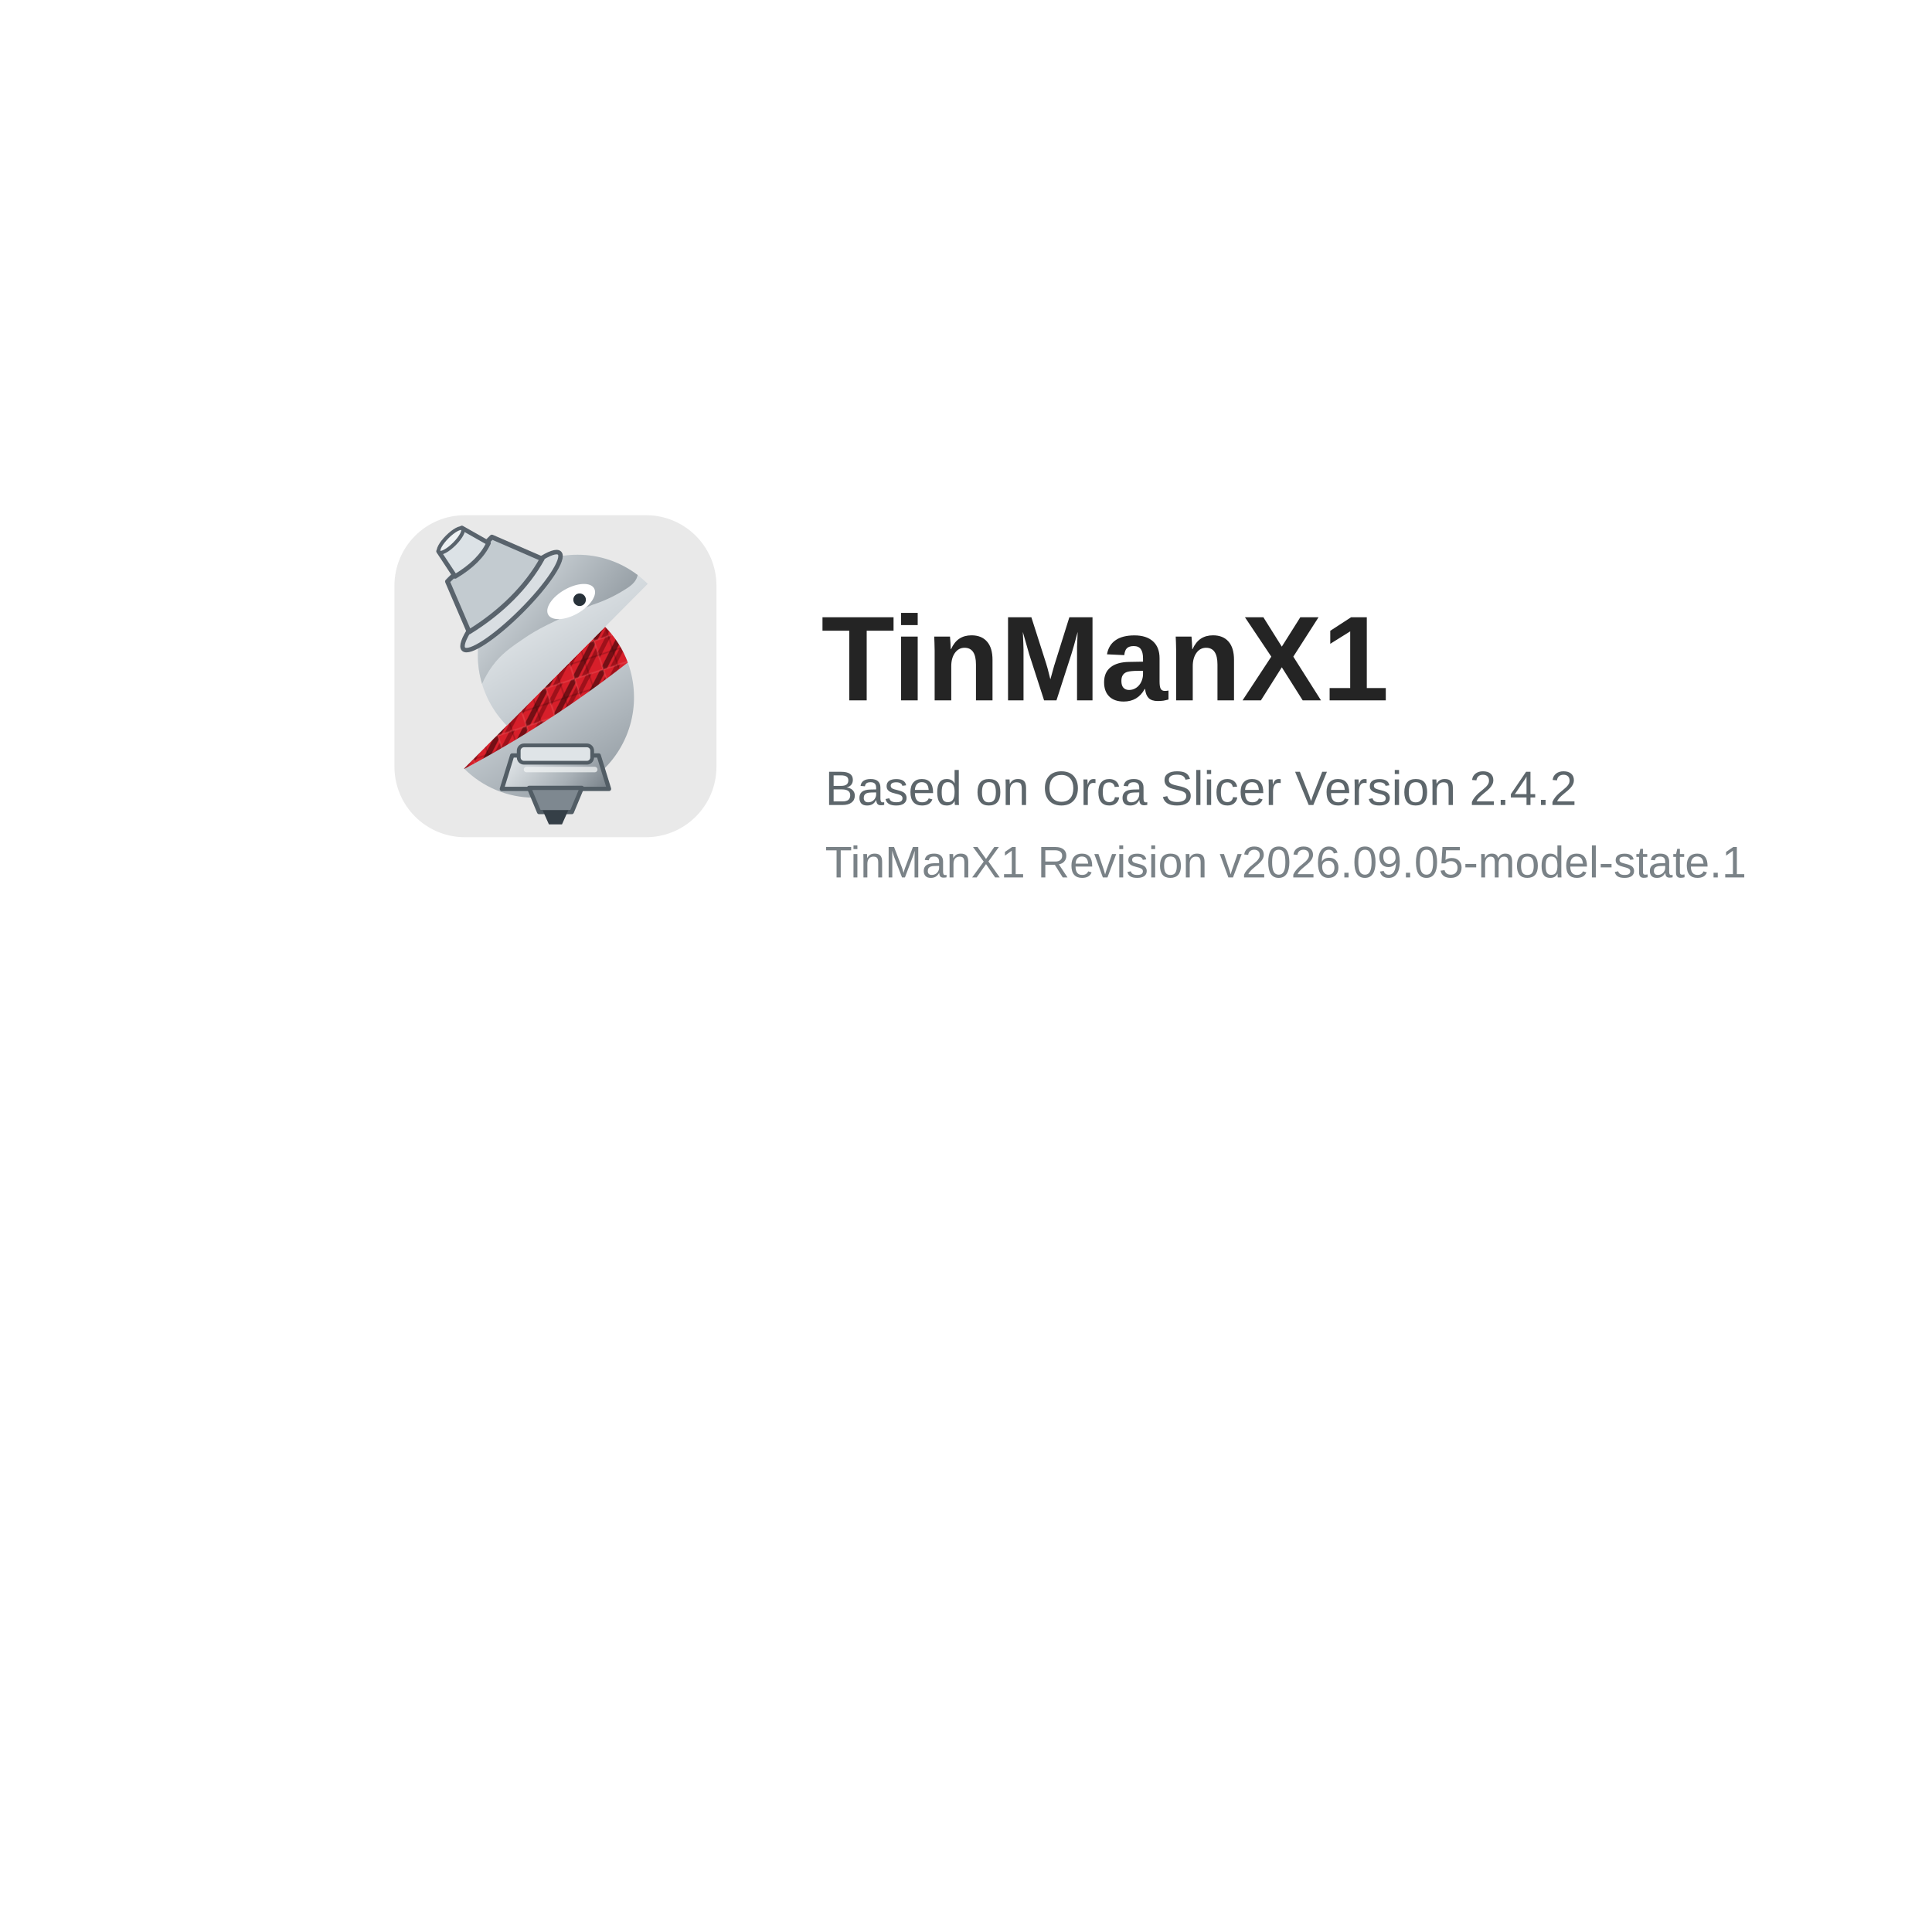
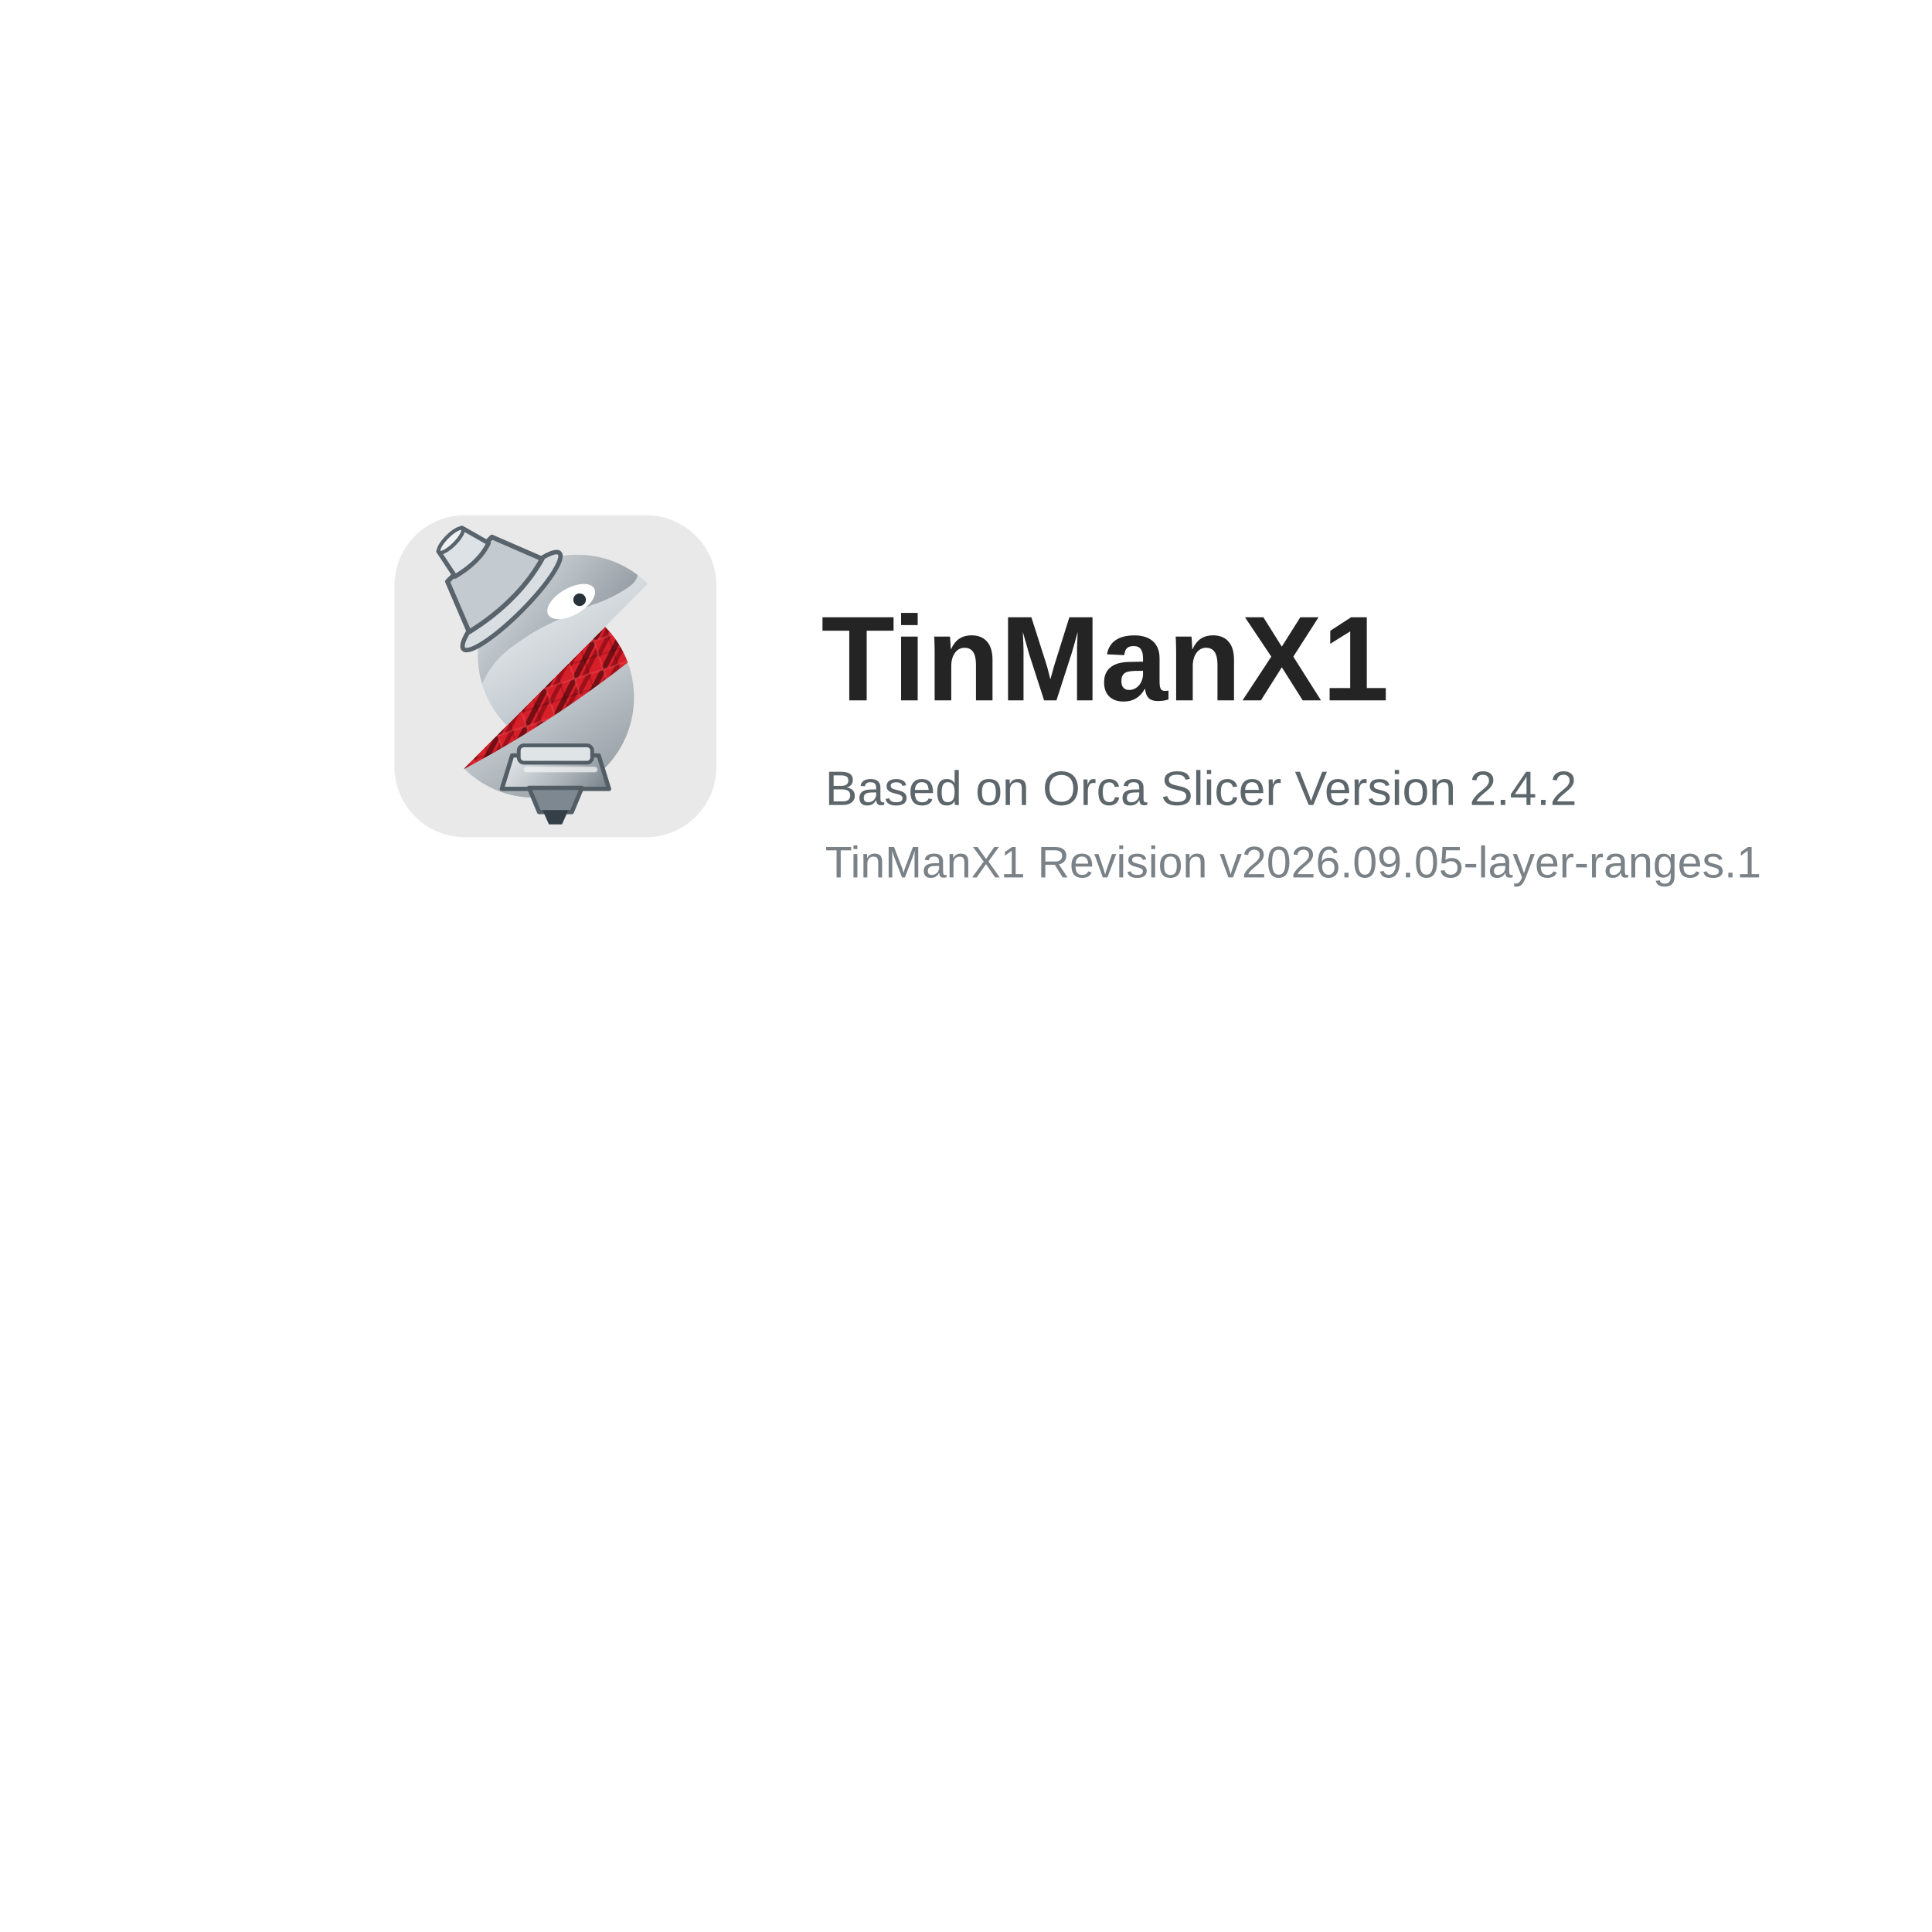
<svg xmlns="http://www.w3.org/2000/svg" width="480" height="480" viewBox="0 0 480 480">
  <defs>
    <linearGradient id="tmxSilver" x1="18" y1="8" x2="47" y2="55" gradientUnits="userSpaceOnUse">
      <stop offset="0" stop-color="#f7f9fa" />
      <stop offset=".52" stop-color="#c7ced3" />
      <stop offset="1" stop-color="#8d969d" />
    </linearGradient>
    <linearGradient id="tmxDarkSilver" x1="19" y1="10" x2="49" y2="35" gradientUnits="userSpaceOnUse">
      <stop offset="0" stop-color="#dce2e6" />
      <stop offset="1" stop-color="#6f7981" />
    </linearGradient>
    <linearGradient id="tmxNozzle" x1="24" y1="43" x2="43" y2="60" gradientUnits="userSpaceOnUse">
      <stop offset="0" stop-color="#eef2f4" />
      <stop offset=".55" stop-color="#a8b0b6" />
      <stop offset="1" stop-color="#59636c" />
    </linearGradient>
    <pattern id="tmxCarbonRed" width="6" height="6" patternUnits="userSpaceOnUse" patternTransform="rotate(-18)">
      <rect width="6" height="6" fill="#D71F2A" />
      <path d="M-2 1 1-2M0 6 6 0M5 8 8 5" fill="none" stroke="#250204" stroke-width="1.05" opacity=".55" />
      <path d="M-2 5 5-2M1 7 7 1" fill="none" stroke="#7c0810" stroke-width=".85" opacity=".62" />
      <path d="M0 0h6v6h-6z" fill="none" stroke="#f06a70" stroke-width=".35" opacity=".28" />
      <path d="M0 3h6M3 0v6" fill="none" stroke="#180102" stroke-width=".28" opacity=".22" />
    </pattern>
  </defs>
  <rect width="480" height="480" fill="#ffffff" />
  <g transform="translate(98 128)">
    <g transform="scale(1.25)">
      <rect width="64" height="64" rx="14" fill="#e9e9e9" />
      <path d="M13.84,50.354a19.7,19.7,0,0,0,13.883,5.79A19.944,19.944,0,0,0,41.858,22.182Z" fill="url(#tmxSilver)" />
      <path d="M41.858,22.181,13.84,50.354l.061.059A220.548,220.548,0,0,0,46.378,29.277a19.964,19.964,0,0,0-4.52-7.1" fill="url(#tmxCarbonRed)" />
      <path d="M36.381,7.856A19.943,19.943,0,0,0,22.327,41.818L50.345,13.646a19.693,19.693,0,0,0-13.964-5.79" fill="url(#tmxSilver)" />
      <path d="M36.381,7.856A19.636,19.636,0,0,0,26.04,10.782a22.742,22.742,0,0,0-5.91-.745,23.084,23.084,0,0,0-9.477,2.124.632.632,0,0,0,.129,1.191,13.52,13.52,0,0,1,8.069,5.137A20.06,20.06,0,0,0,17.41,33.534a19.873,19.873,0,0,1,2-3.488c1.819-2.5,3.743-3.8,6.585-5.723,2.093-1.416,5-3.077,13.359-6.512a28.421,28.421,0,0,0,6.12-2.821c1.4-.831,2.461-1.615,2.8-2.842.024-.086.045-.172.065-.256A19.655,19.655,0,0,0,36.381,7.856" fill="url(#tmxDarkSilver)" />
      <path d="M39.69,14.551c.727,1.285-.728,3.495-3.249,4.937s-5.154,1.569-5.88.284.727-3.495,3.248-4.937,5.154-1.569,5.881-.284" fill="#fff" />
      <circle cx="36.8" cy="16.8" r="1.25" fill="#28323a" />
      <g transform="translate(-17 1) rotate(-45 34.2 12.5) scale(1.05)">
        <ellipse cx="34.25" cy="18.4" rx="12.85" ry="2.65" fill="#d9dee2" stroke="#59636c" stroke-width=".85" />
        <path d="M28.3,7.2h11.9l3.8,9.65c-5.75,1.65-12.65,1.65-19.55,0Z" fill="#c3cbd0" stroke="#59636c" stroke-width=".9" stroke-linejoin="round" />
        <path d="M31.15,1.95h6.25l1.55,5.6c-2.45.9-5.4.9-8.95,0Z" fill="#dce2e6" stroke="#59636c" stroke-width=".85" stroke-linejoin="round" />
        <ellipse cx="34.25" cy="2.15" rx="3.15" ry=".95" fill="#eef2f4" stroke="#59636c" stroke-width=".7" />
      </g>
      <path d="M23.4,47.75h17.2l2.05,6.65H21.35Z" fill="url(#tmxNozzle)" stroke="#525d65" stroke-width=".85" stroke-linejoin="round" />
      <path d="M26.75,54.2h10.5l-2,4.8h-6.5Z" fill="#7e8890" stroke="#525d65" stroke-width=".85" stroke-linejoin="round" />
      <path d="M29.45,58.65h5.1l-1.25,2.8h-2.6Z" fill="#353f47" />
      <rect x="24.7" y="45.75" width="14.6" height="3.45" rx="1.05" fill="#dfe4e7" stroke="#525d65" stroke-width=".75" />
      <path d="M26.25,50.55h13.55" fill="none" stroke="#f4f6f7" stroke-width="1.1" stroke-linecap="round" opacity=".72" />
    </g>
    <text x="106" y="46" font-family="Arial, Helvetica, sans-serif" font-size="30" font-weight="700" fill="#242424">TinManX1</text>
    <text x="107" y="72" font-family="Arial, Helvetica, sans-serif" font-size="12" fill="#5d666b">Based on Orca Slicer Version 2.4.2</text>
-     <text x="107" y="90" font-family="Arial, Helvetica, sans-serif" font-size="11" fill="#7a8287">TinManX1 Revision v2026.09.05-model-state.1</text>
+     <text x="107" y="90" font-family="Arial, Helvetica, sans-serif" font-size="11" fill="#7a8287">TinManX1 Revision v2026.09.05-layer-ranges.1</text>
  </g>
</svg>
